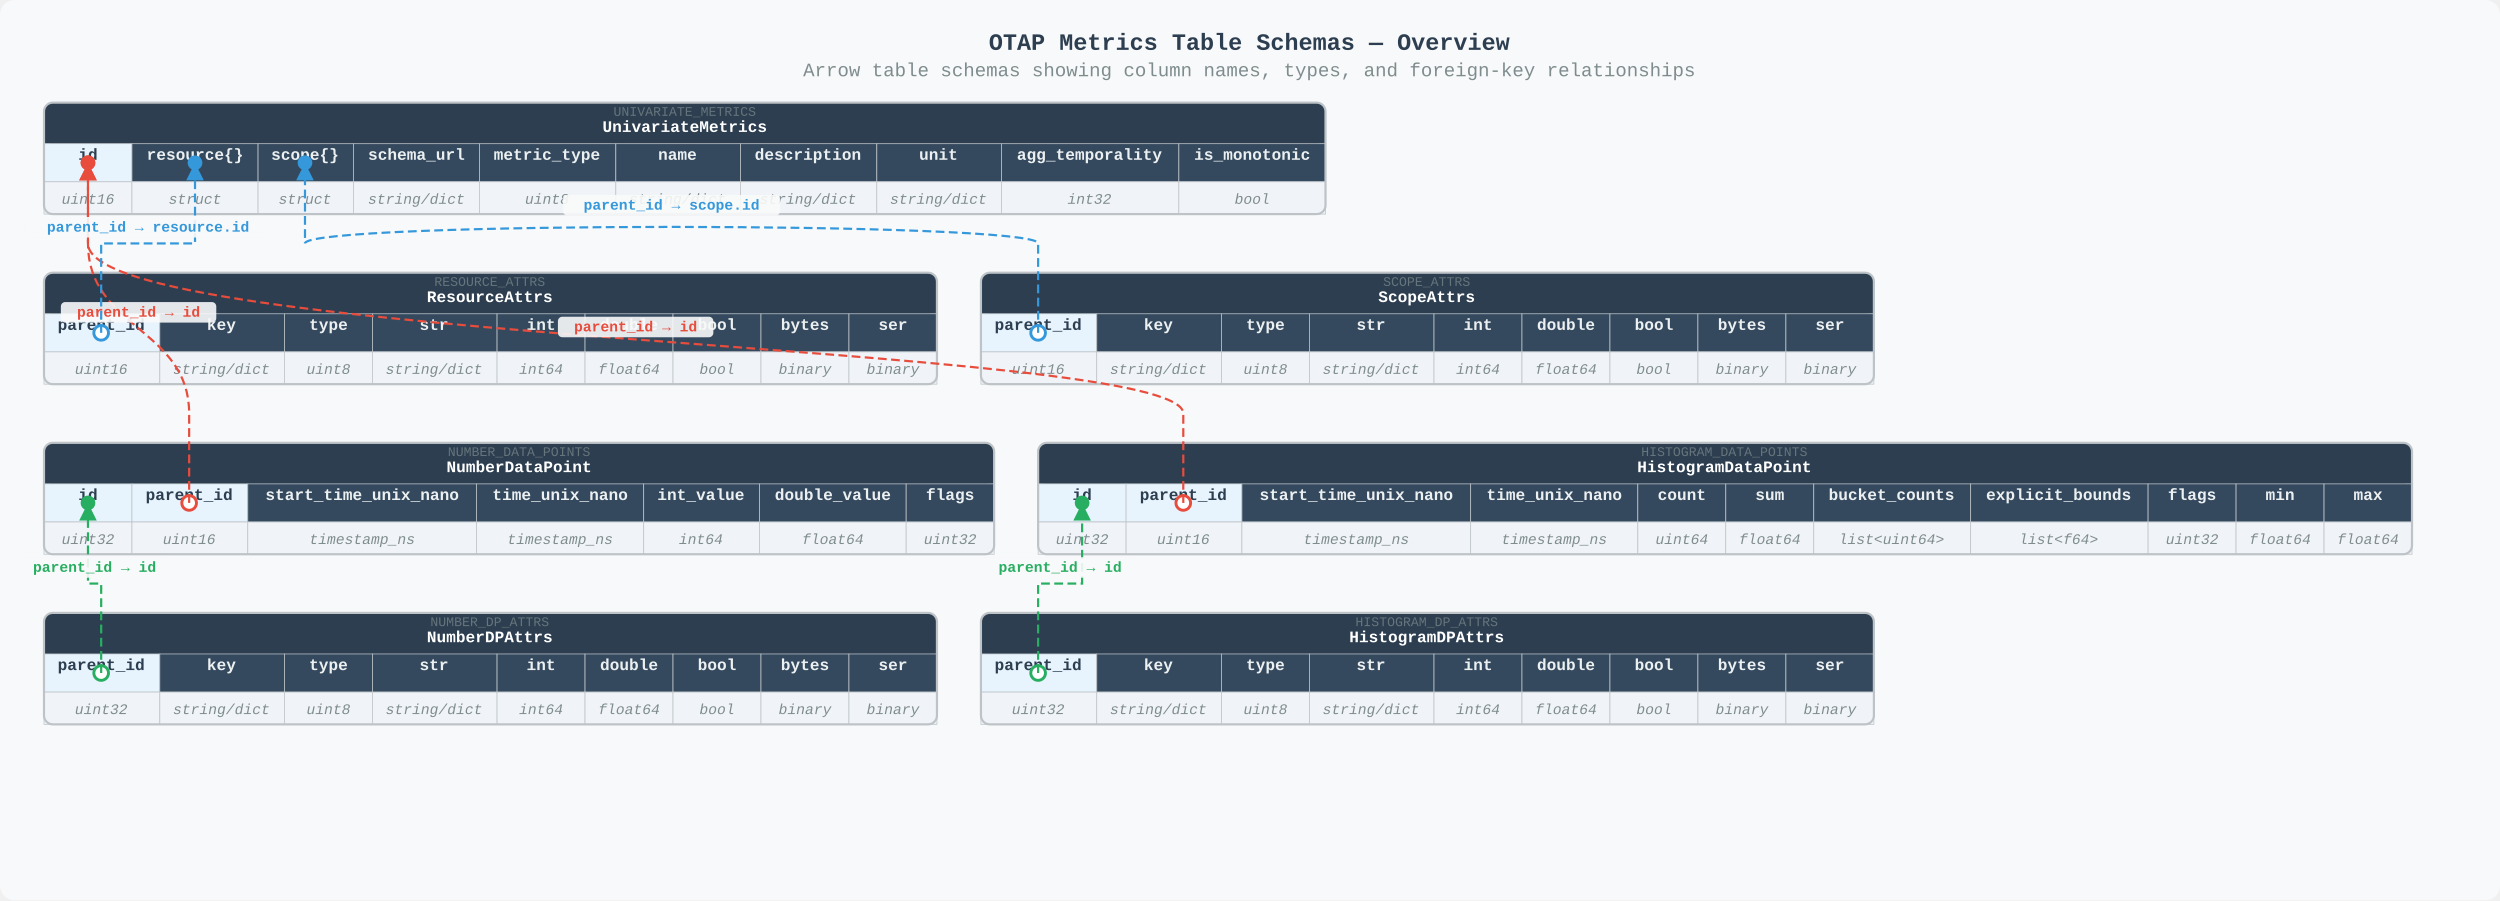
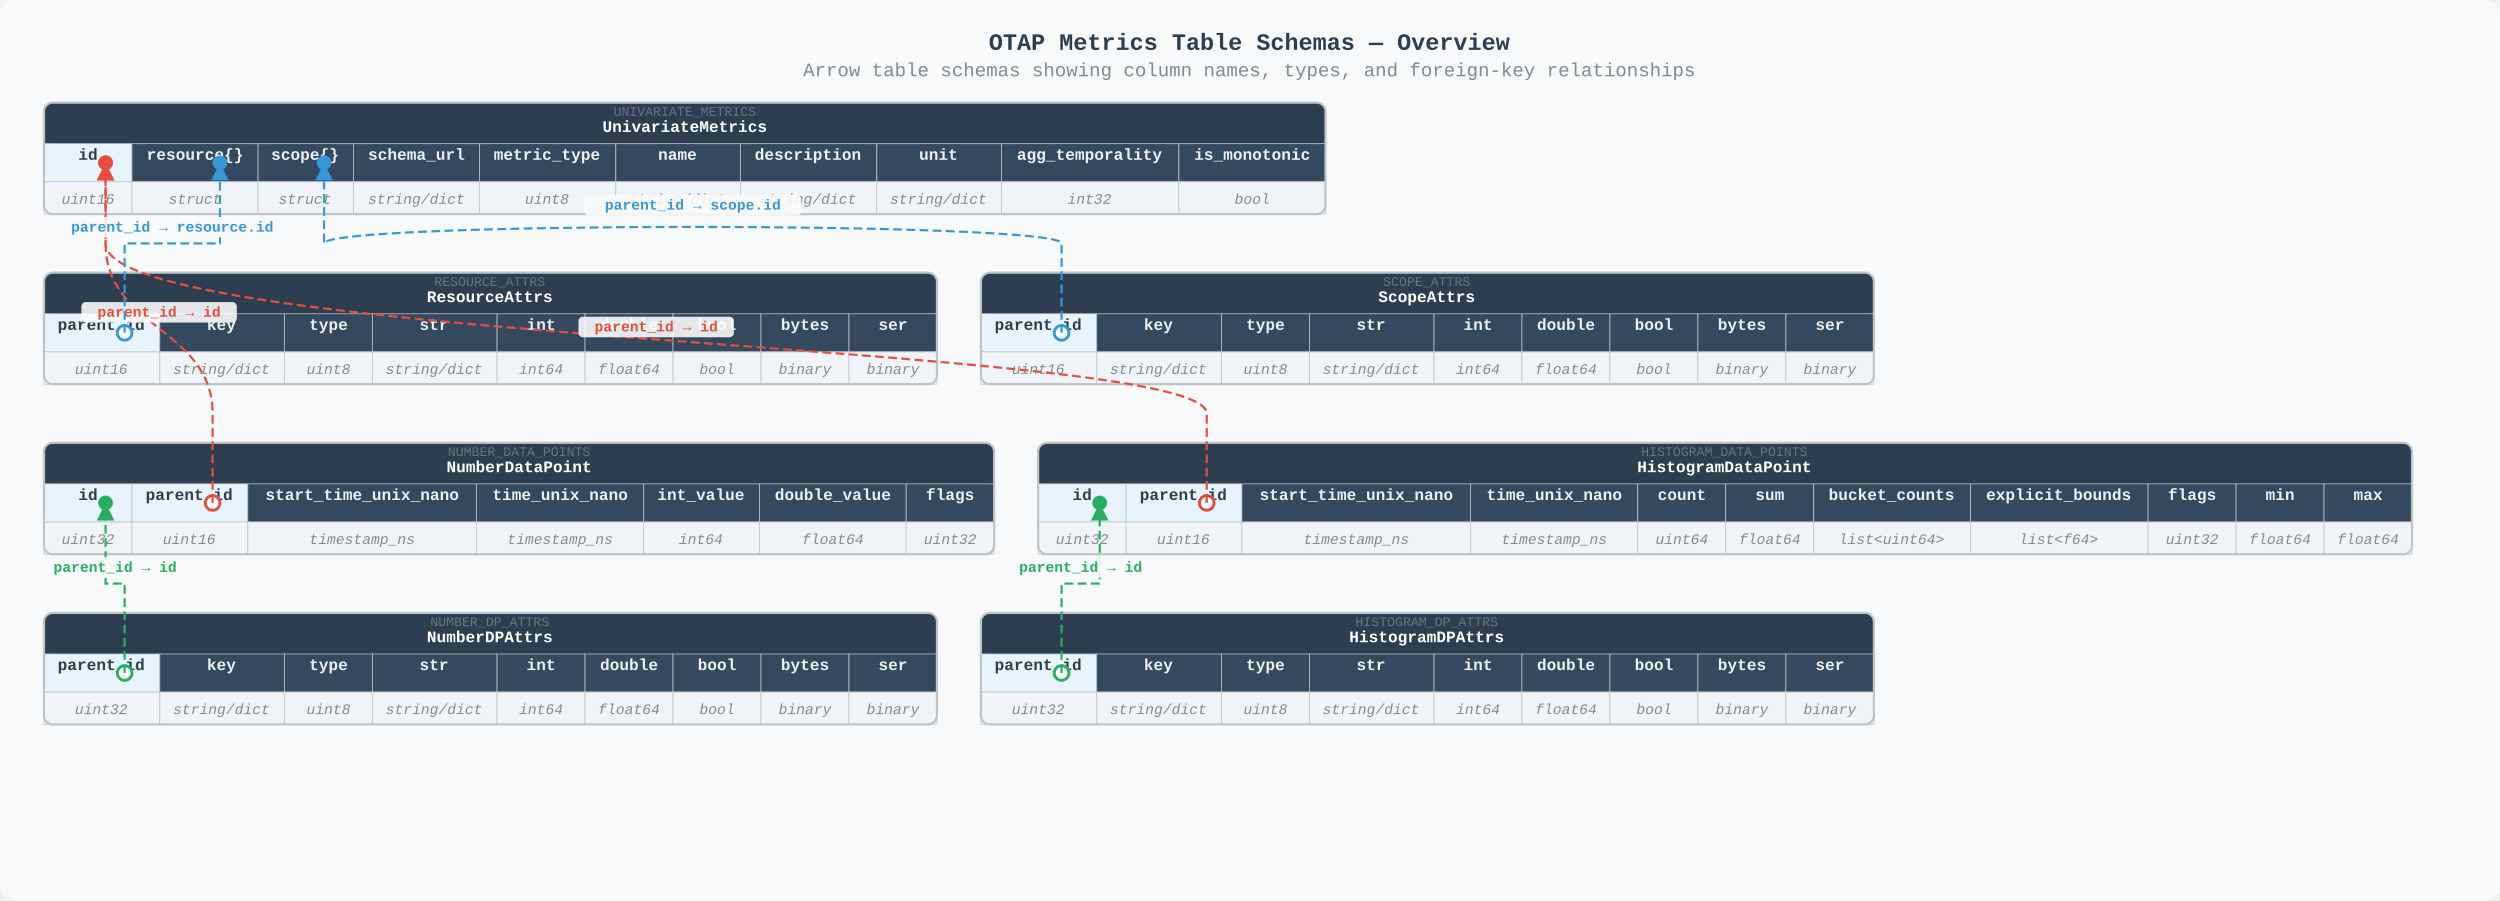
<svg xmlns="http://www.w3.org/2000/svg" viewBox="0 0 1705 614" width="1705" height="614">
  <defs>
+     <marker id="ah-27ae60" markerWidth="8" markerHeight="8" refX="8" refY="4" orient="auto">
+       <polygon points="0 0, 8 4, 0 8" fill="#27ae60" />
+     </marker>
    <marker id="ah-3498db" markerWidth="8" markerHeight="8" refX="8" refY="4" orient="auto">
      <polygon points="0 0, 8 4, 0 8" fill="#3498db" />
    </marker>
    <marker id="ah-e74c3c" markerWidth="8" markerHeight="8" refX="8" refY="4" orient="auto">
      <polygon points="0 0, 8 4, 0 8" fill="#e74c3c" />
-     </marker>
-     <marker id="ah-27ae60" markerWidth="8" markerHeight="8" refX="8" refY="4" orient="auto">
-       <polygon points="0 0, 8 4, 0 8" fill="#27ae60" />
    </marker>
  </defs>
  <rect width="1705" height="614" fill="#f8f9fa" rx="10" />
  <text x="852" y="34" text-anchor="middle" fill="#2c3e50" font-family="Consolas, 'Courier New', monospace" font-size="16" font-weight="bold">OTAP Metrics Table Schemas — Overview</text>
  <text x="852" y="52" text-anchor="middle" fill="#7f8c8d" font-family="Consolas, 'Courier New', monospace" font-size="13">Arrow table schemas showing column names, types, and foreign-key relationships</text>
  <rect x="30" y="70" width="874" height="28" rx="6" ry="6" fill="#2c3e50" />
  <rect x="30" y="92" width="874" height="6" fill="#2c3e50" />
  <text x="467" y="90" text-anchor="middle" fill="#ffffff" font-family="Consolas, 'Courier New', monospace" font-size="11" font-weight="bold">UnivariateMetrics</text>
  <text x="467" y="79" text-anchor="middle" fill="#7f8c8d" font-family="Consolas, 'Courier New', monospace" font-size="9" opacity="0.7">UNIVARIATE_METRICS</text>
  <rect x="30" y="98" width="60" height="26" fill="#e8f4fd" stroke="#bdc3c7" stroke-width="0.5" />
  <text x="60" y="109" text-anchor="middle" fill="#2c3e50" font-family="Consolas, 'Courier New', monospace" font-size="11" font-weight="bold">id</text>
  <rect x="90" y="98" width="86" height="26" fill="#34495e" stroke="#bdc3c7" stroke-width="0.5" />
  <text x="133" y="109" text-anchor="middle" fill="#ecf0f1" font-family="Consolas, 'Courier New', monospace" font-size="11" font-weight="bold">resource{}</text>
  <rect x="176" y="98" width="65" height="26" fill="#34495e" stroke="#bdc3c7" stroke-width="0.5" />
  <text x="208" y="109" text-anchor="middle" fill="#ecf0f1" font-family="Consolas, 'Courier New', monospace" font-size="11" font-weight="bold">scope{}</text>
  <rect x="241" y="98" width="86" height="26" fill="#34495e" stroke="#bdc3c7" stroke-width="0.5" />
  <text x="284" y="109" text-anchor="middle" fill="#ecf0f1" font-family="Consolas, 'Courier New', monospace" font-size="11" font-weight="bold">schema_url</text>
  <rect x="327" y="98" width="93" height="26" fill="#34495e" stroke="#bdc3c7" stroke-width="0.5" />
  <text x="373" y="109" text-anchor="middle" fill="#ecf0f1" font-family="Consolas, 'Courier New', monospace" font-size="11" font-weight="bold">metric_type</text>
  <rect x="420" y="98" width="85" height="26" fill="#34495e" stroke="#bdc3c7" stroke-width="0.5" />
  <text x="462" y="109" text-anchor="middle" fill="#ecf0f1" font-family="Consolas, 'Courier New', monospace" font-size="11" font-weight="bold">name</text>
  <rect x="505" y="98" width="93" height="26" fill="#34495e" stroke="#bdc3c7" stroke-width="0.5" />
  <text x="551" y="109" text-anchor="middle" fill="#ecf0f1" font-family="Consolas, 'Courier New', monospace" font-size="11" font-weight="bold">description</text>
  <rect x="598" y="98" width="85" height="26" fill="#34495e" stroke="#bdc3c7" stroke-width="0.5" />
  <text x="640" y="109" text-anchor="middle" fill="#ecf0f1" font-family="Consolas, 'Courier New', monospace" font-size="11" font-weight="bold">unit</text>
  <rect x="683" y="98" width="121" height="26" fill="#34495e" stroke="#bdc3c7" stroke-width="0.5" />
  <text x="743" y="109" text-anchor="middle" fill="#ecf0f1" font-family="Consolas, 'Courier New', monospace" font-size="11" font-weight="bold">agg_temporality</text>
  <rect x="804" y="98" width="100" height="26" fill="#34495e" stroke="#bdc3c7" stroke-width="0.5" />
  <text x="854" y="109" text-anchor="middle" fill="#ecf0f1" font-family="Consolas, 'Courier New', monospace" font-size="11" font-weight="bold">is_monotonic</text>
  <rect x="30" y="124" width="60" height="22" fill="#f0f4f8" stroke="#bdc3c7" stroke-width="0.5" />
  <text x="60" y="139" text-anchor="middle" fill="#7f8c8d" font-family="Consolas, 'Courier New', monospace" font-size="10" font-style="italic">uint16</text>
  <rect x="90" y="124" width="86" height="22" fill="#f0f4f8" stroke="#bdc3c7" stroke-width="0.5" />
  <text x="133" y="139" text-anchor="middle" fill="#7f8c8d" font-family="Consolas, 'Courier New', monospace" font-size="10" font-style="italic">struct</text>
  <rect x="176" y="124" width="65" height="22" fill="#f0f4f8" stroke="#bdc3c7" stroke-width="0.5" />
  <text x="208" y="139" text-anchor="middle" fill="#7f8c8d" font-family="Consolas, 'Courier New', monospace" font-size="10" font-style="italic">struct</text>
  <rect x="241" y="124" width="86" height="22" fill="#f0f4f8" stroke="#bdc3c7" stroke-width="0.5" />
  <text x="284" y="139" text-anchor="middle" fill="#7f8c8d" font-family="Consolas, 'Courier New', monospace" font-size="10" font-style="italic">string/dict</text>
  <rect x="327" y="124" width="93" height="22" fill="#f0f4f8" stroke="#bdc3c7" stroke-width="0.5" />
  <text x="373" y="139" text-anchor="middle" fill="#7f8c8d" font-family="Consolas, 'Courier New', monospace" font-size="10" font-style="italic">uint8</text>
  <rect x="420" y="124" width="85" height="22" fill="#f0f4f8" stroke="#bdc3c7" stroke-width="0.5" />
  <text x="462" y="139" text-anchor="middle" fill="#7f8c8d" font-family="Consolas, 'Courier New', monospace" font-size="10" font-style="italic">string/dict</text>
  <rect x="505" y="124" width="93" height="22" fill="#f0f4f8" stroke="#bdc3c7" stroke-width="0.5" />
  <text x="551" y="139" text-anchor="middle" fill="#7f8c8d" font-family="Consolas, 'Courier New', monospace" font-size="10" font-style="italic">string/dict</text>
  <rect x="598" y="124" width="85" height="22" fill="#f0f4f8" stroke="#bdc3c7" stroke-width="0.5" />
  <text x="640" y="139" text-anchor="middle" fill="#7f8c8d" font-family="Consolas, 'Courier New', monospace" font-size="10" font-style="italic">string/dict</text>
  <rect x="683" y="124" width="121" height="22" fill="#f0f4f8" stroke="#bdc3c7" stroke-width="0.5" />
  <text x="743" y="139" text-anchor="middle" fill="#7f8c8d" font-family="Consolas, 'Courier New', monospace" font-size="10" font-style="italic">int32</text>
  <rect x="804" y="124" width="100" height="22" fill="#f0f4f8" stroke="#bdc3c7" stroke-width="0.5" />
  <text x="854" y="139" text-anchor="middle" fill="#7f8c8d" font-family="Consolas, 'Courier New', monospace" font-size="10" font-style="italic">bool</text>
  <rect x="30" y="70" width="874" height="76" rx="6" ry="6" fill="none" stroke="#bdc3c7" stroke-width="1.5" />
  <rect x="30" y="186" width="609" height="28" rx="6" ry="6" fill="#2c3e50" />
  <rect x="30" y="208" width="609" height="6" fill="#2c3e50" />
  <text x="334" y="206" text-anchor="middle" fill="#ffffff" font-family="Consolas, 'Courier New', monospace" font-size="11" font-weight="bold">ResourceAttrs</text>
  <text x="334" y="195" text-anchor="middle" fill="#7f8c8d" font-family="Consolas, 'Courier New', monospace" font-size="9" opacity="0.7">RESOURCE_ATTRS</text>
  <rect x="30" y="214" width="79" height="26" fill="#e8f4fd" stroke="#bdc3c7" stroke-width="0.5" />
  <text x="69" y="225" text-anchor="middle" fill="#2c3e50" font-family="Consolas, 'Courier New', monospace" font-size="11" font-weight="bold">parent_id</text>
  <rect x="109" y="214" width="85" height="26" fill="#34495e" stroke="#bdc3c7" stroke-width="0.5" />
  <text x="151" y="225" text-anchor="middle" fill="#ecf0f1" font-family="Consolas, 'Courier New', monospace" font-size="11" font-weight="bold">key</text>
  <rect x="194" y="214" width="60" height="26" fill="#34495e" stroke="#bdc3c7" stroke-width="0.5" />
  <text x="224" y="225" text-anchor="middle" fill="#ecf0f1" font-family="Consolas, 'Courier New', monospace" font-size="11" font-weight="bold">type</text>
  <rect x="254" y="214" width="85" height="26" fill="#34495e" stroke="#bdc3c7" stroke-width="0.5" />
  <text x="296" y="225" text-anchor="middle" fill="#ecf0f1" font-family="Consolas, 'Courier New', monospace" font-size="11" font-weight="bold">str</text>
  <rect x="339" y="214" width="60" height="26" fill="#34495e" stroke="#bdc3c7" stroke-width="0.5" />
  <text x="369" y="225" text-anchor="middle" fill="#ecf0f1" font-family="Consolas, 'Courier New', monospace" font-size="11" font-weight="bold">int</text>
  <rect x="399" y="214" width="60" height="26" fill="#34495e" stroke="#bdc3c7" stroke-width="0.5" />
  <text x="429" y="225" text-anchor="middle" fill="#ecf0f1" font-family="Consolas, 'Courier New', monospace" font-size="11" font-weight="bold">double</text>
  <rect x="459" y="214" width="60" height="26" fill="#34495e" stroke="#bdc3c7" stroke-width="0.5" />
  <text x="489" y="225" text-anchor="middle" fill="#ecf0f1" font-family="Consolas, 'Courier New', monospace" font-size="11" font-weight="bold">bool</text>
  <rect x="519" y="214" width="60" height="26" fill="#34495e" stroke="#bdc3c7" stroke-width="0.5" />
  <text x="549" y="225" text-anchor="middle" fill="#ecf0f1" font-family="Consolas, 'Courier New', monospace" font-size="11" font-weight="bold">bytes</text>
  <rect x="579" y="214" width="60" height="26" fill="#34495e" stroke="#bdc3c7" stroke-width="0.5" />
  <text x="609" y="225" text-anchor="middle" fill="#ecf0f1" font-family="Consolas, 'Courier New', monospace" font-size="11" font-weight="bold">ser</text>
  <rect x="30" y="240" width="79" height="22" fill="#f0f4f8" stroke="#bdc3c7" stroke-width="0.5" />
  <text x="69" y="255" text-anchor="middle" fill="#7f8c8d" font-family="Consolas, 'Courier New', monospace" font-size="10" font-style="italic">uint16</text>
  <rect x="109" y="240" width="85" height="22" fill="#f0f4f8" stroke="#bdc3c7" stroke-width="0.5" />
  <text x="151" y="255" text-anchor="middle" fill="#7f8c8d" font-family="Consolas, 'Courier New', monospace" font-size="10" font-style="italic">string/dict</text>
  <rect x="194" y="240" width="60" height="22" fill="#f0f4f8" stroke="#bdc3c7" stroke-width="0.5" />
  <text x="224" y="255" text-anchor="middle" fill="#7f8c8d" font-family="Consolas, 'Courier New', monospace" font-size="10" font-style="italic">uint8</text>
  <rect x="254" y="240" width="85" height="22" fill="#f0f4f8" stroke="#bdc3c7" stroke-width="0.5" />
  <text x="296" y="255" text-anchor="middle" fill="#7f8c8d" font-family="Consolas, 'Courier New', monospace" font-size="10" font-style="italic">string/dict</text>
  <rect x="339" y="240" width="60" height="22" fill="#f0f4f8" stroke="#bdc3c7" stroke-width="0.5" />
  <text x="369" y="255" text-anchor="middle" fill="#7f8c8d" font-family="Consolas, 'Courier New', monospace" font-size="10" font-style="italic">int64</text>
  <rect x="399" y="240" width="60" height="22" fill="#f0f4f8" stroke="#bdc3c7" stroke-width="0.5" />
  <text x="429" y="255" text-anchor="middle" fill="#7f8c8d" font-family="Consolas, 'Courier New', monospace" font-size="10" font-style="italic">float64</text>
  <rect x="459" y="240" width="60" height="22" fill="#f0f4f8" stroke="#bdc3c7" stroke-width="0.5" />
  <text x="489" y="255" text-anchor="middle" fill="#7f8c8d" font-family="Consolas, 'Courier New', monospace" font-size="10" font-style="italic">bool</text>
  <rect x="519" y="240" width="60" height="22" fill="#f0f4f8" stroke="#bdc3c7" stroke-width="0.5" />
  <text x="549" y="255" text-anchor="middle" fill="#7f8c8d" font-family="Consolas, 'Courier New', monospace" font-size="10" font-style="italic">binary</text>
  <rect x="579" y="240" width="60" height="22" fill="#f0f4f8" stroke="#bdc3c7" stroke-width="0.5" />
  <text x="609" y="255" text-anchor="middle" fill="#7f8c8d" font-family="Consolas, 'Courier New', monospace" font-size="10" font-style="italic">binary</text>
  <rect x="30" y="186" width="609" height="76" rx="6" ry="6" fill="none" stroke="#bdc3c7" stroke-width="1.5" />
  <rect x="669" y="186" width="609" height="28" rx="6" ry="6" fill="#2c3e50" />
  <rect x="669" y="208" width="609" height="6" fill="#2c3e50" />
  <text x="973" y="206" text-anchor="middle" fill="#ffffff" font-family="Consolas, 'Courier New', monospace" font-size="11" font-weight="bold">ScopeAttrs</text>
  <text x="973" y="195" text-anchor="middle" fill="#7f8c8d" font-family="Consolas, 'Courier New', monospace" font-size="9" opacity="0.7">SCOPE_ATTRS</text>
  <rect x="669" y="214" width="79" height="26" fill="#e8f4fd" stroke="#bdc3c7" stroke-width="0.5" />
  <text x="708" y="225" text-anchor="middle" fill="#2c3e50" font-family="Consolas, 'Courier New', monospace" font-size="11" font-weight="bold">parent_id</text>
  <rect x="748" y="214" width="85" height="26" fill="#34495e" stroke="#bdc3c7" stroke-width="0.5" />
  <text x="790" y="225" text-anchor="middle" fill="#ecf0f1" font-family="Consolas, 'Courier New', monospace" font-size="11" font-weight="bold">key</text>
  <rect x="833" y="214" width="60" height="26" fill="#34495e" stroke="#bdc3c7" stroke-width="0.5" />
  <text x="863" y="225" text-anchor="middle" fill="#ecf0f1" font-family="Consolas, 'Courier New', monospace" font-size="11" font-weight="bold">type</text>
  <rect x="893" y="214" width="85" height="26" fill="#34495e" stroke="#bdc3c7" stroke-width="0.5" />
  <text x="935" y="225" text-anchor="middle" fill="#ecf0f1" font-family="Consolas, 'Courier New', monospace" font-size="11" font-weight="bold">str</text>
  <rect x="978" y="214" width="60" height="26" fill="#34495e" stroke="#bdc3c7" stroke-width="0.5" />
  <text x="1008" y="225" text-anchor="middle" fill="#ecf0f1" font-family="Consolas, 'Courier New', monospace" font-size="11" font-weight="bold">int</text>
  <rect x="1038" y="214" width="60" height="26" fill="#34495e" stroke="#bdc3c7" stroke-width="0.5" />
  <text x="1068" y="225" text-anchor="middle" fill="#ecf0f1" font-family="Consolas, 'Courier New', monospace" font-size="11" font-weight="bold">double</text>
  <rect x="1098" y="214" width="60" height="26" fill="#34495e" stroke="#bdc3c7" stroke-width="0.5" />
  <text x="1128" y="225" text-anchor="middle" fill="#ecf0f1" font-family="Consolas, 'Courier New', monospace" font-size="11" font-weight="bold">bool</text>
  <rect x="1158" y="214" width="60" height="26" fill="#34495e" stroke="#bdc3c7" stroke-width="0.5" />
  <text x="1188" y="225" text-anchor="middle" fill="#ecf0f1" font-family="Consolas, 'Courier New', monospace" font-size="11" font-weight="bold">bytes</text>
  <rect x="1218" y="214" width="60" height="26" fill="#34495e" stroke="#bdc3c7" stroke-width="0.5" />
  <text x="1248" y="225" text-anchor="middle" fill="#ecf0f1" font-family="Consolas, 'Courier New', monospace" font-size="11" font-weight="bold">ser</text>
  <rect x="669" y="240" width="79" height="22" fill="#f0f4f8" stroke="#bdc3c7" stroke-width="0.5" />
  <text x="708" y="255" text-anchor="middle" fill="#7f8c8d" font-family="Consolas, 'Courier New', monospace" font-size="10" font-style="italic">uint16</text>
  <rect x="748" y="240" width="85" height="22" fill="#f0f4f8" stroke="#bdc3c7" stroke-width="0.5" />
  <text x="790" y="255" text-anchor="middle" fill="#7f8c8d" font-family="Consolas, 'Courier New', monospace" font-size="10" font-style="italic">string/dict</text>
  <rect x="833" y="240" width="60" height="22" fill="#f0f4f8" stroke="#bdc3c7" stroke-width="0.5" />
  <text x="863" y="255" text-anchor="middle" fill="#7f8c8d" font-family="Consolas, 'Courier New', monospace" font-size="10" font-style="italic">uint8</text>
  <rect x="893" y="240" width="85" height="22" fill="#f0f4f8" stroke="#bdc3c7" stroke-width="0.5" />
  <text x="935" y="255" text-anchor="middle" fill="#7f8c8d" font-family="Consolas, 'Courier New', monospace" font-size="10" font-style="italic">string/dict</text>
  <rect x="978" y="240" width="60" height="22" fill="#f0f4f8" stroke="#bdc3c7" stroke-width="0.5" />
  <text x="1008" y="255" text-anchor="middle" fill="#7f8c8d" font-family="Consolas, 'Courier New', monospace" font-size="10" font-style="italic">int64</text>
  <rect x="1038" y="240" width="60" height="22" fill="#f0f4f8" stroke="#bdc3c7" stroke-width="0.5" />
  <text x="1068" y="255" text-anchor="middle" fill="#7f8c8d" font-family="Consolas, 'Courier New', monospace" font-size="10" font-style="italic">float64</text>
  <rect x="1098" y="240" width="60" height="22" fill="#f0f4f8" stroke="#bdc3c7" stroke-width="0.5" />
  <text x="1128" y="255" text-anchor="middle" fill="#7f8c8d" font-family="Consolas, 'Courier New', monospace" font-size="10" font-style="italic">bool</text>
  <rect x="1158" y="240" width="60" height="22" fill="#f0f4f8" stroke="#bdc3c7" stroke-width="0.5" />
  <text x="1188" y="255" text-anchor="middle" fill="#7f8c8d" font-family="Consolas, 'Courier New', monospace" font-size="10" font-style="italic">binary</text>
  <rect x="1218" y="240" width="60" height="22" fill="#f0f4f8" stroke="#bdc3c7" stroke-width="0.5" />
  <text x="1248" y="255" text-anchor="middle" fill="#7f8c8d" font-family="Consolas, 'Courier New', monospace" font-size="10" font-style="italic">binary</text>
  <rect x="669" y="186" width="609" height="76" rx="6" ry="6" fill="none" stroke="#bdc3c7" stroke-width="1.5" />
  <rect x="30" y="302" width="648" height="28" rx="6" ry="6" fill="#2c3e50" />
  <rect x="30" y="324" width="648" height="6" fill="#2c3e50" />
  <text x="354" y="322" text-anchor="middle" fill="#ffffff" font-family="Consolas, 'Courier New', monospace" font-size="11" font-weight="bold">NumberDataPoint</text>
  <text x="354" y="311" text-anchor="middle" fill="#7f8c8d" font-family="Consolas, 'Courier New', monospace" font-size="9" opacity="0.7">NUMBER_DATA_POINTS</text>
  <rect x="30" y="330" width="60" height="26" fill="#e8f4fd" stroke="#bdc3c7" stroke-width="0.5" />
  <text x="60" y="341" text-anchor="middle" fill="#2c3e50" font-family="Consolas, 'Courier New', monospace" font-size="11" font-weight="bold">id</text>
  <rect x="90" y="330" width="79" height="26" fill="#e8f4fd" stroke="#bdc3c7" stroke-width="0.5" />
  <text x="129" y="341" text-anchor="middle" fill="#2c3e50" font-family="Consolas, 'Courier New', monospace" font-size="11" font-weight="bold">parent_id</text>
  <rect x="169" y="330" width="156" height="26" fill="#34495e" stroke="#bdc3c7" stroke-width="0.5" />
  <text x="247" y="341" text-anchor="middle" fill="#ecf0f1" font-family="Consolas, 'Courier New', monospace" font-size="11" font-weight="bold">start_time_unix_nano</text>
  <rect x="325" y="330" width="114" height="26" fill="#34495e" stroke="#bdc3c7" stroke-width="0.5" />
  <text x="382" y="341" text-anchor="middle" fill="#ecf0f1" font-family="Consolas, 'Courier New', monospace" font-size="11" font-weight="bold">time_unix_nano</text>
  <rect x="439" y="330" width="79" height="26" fill="#34495e" stroke="#bdc3c7" stroke-width="0.5" />
  <text x="478" y="341" text-anchor="middle" fill="#ecf0f1" font-family="Consolas, 'Courier New', monospace" font-size="11" font-weight="bold">int_value</text>
  <rect x="518" y="330" width="100" height="26" fill="#34495e" stroke="#bdc3c7" stroke-width="0.5" />
  <text x="568" y="341" text-anchor="middle" fill="#ecf0f1" font-family="Consolas, 'Courier New', monospace" font-size="11" font-weight="bold">double_value</text>
  <rect x="618" y="330" width="60" height="26" fill="#34495e" stroke="#bdc3c7" stroke-width="0.5" />
  <text x="648" y="341" text-anchor="middle" fill="#ecf0f1" font-family="Consolas, 'Courier New', monospace" font-size="11" font-weight="bold">flags</text>
  <rect x="30" y="356" width="60" height="22" fill="#f0f4f8" stroke="#bdc3c7" stroke-width="0.5" />
  <text x="60" y="371" text-anchor="middle" fill="#7f8c8d" font-family="Consolas, 'Courier New', monospace" font-size="10" font-style="italic">uint32</text>
  <rect x="90" y="356" width="79" height="22" fill="#f0f4f8" stroke="#bdc3c7" stroke-width="0.5" />
  <text x="129" y="371" text-anchor="middle" fill="#7f8c8d" font-family="Consolas, 'Courier New', monospace" font-size="10" font-style="italic">uint16</text>
  <rect x="169" y="356" width="156" height="22" fill="#f0f4f8" stroke="#bdc3c7" stroke-width="0.5" />
  <text x="247" y="371" text-anchor="middle" fill="#7f8c8d" font-family="Consolas, 'Courier New', monospace" font-size="10" font-style="italic">timestamp_ns</text>
  <rect x="325" y="356" width="114" height="22" fill="#f0f4f8" stroke="#bdc3c7" stroke-width="0.5" />
  <text x="382" y="371" text-anchor="middle" fill="#7f8c8d" font-family="Consolas, 'Courier New', monospace" font-size="10" font-style="italic">timestamp_ns</text>
  <rect x="439" y="356" width="79" height="22" fill="#f0f4f8" stroke="#bdc3c7" stroke-width="0.5" />
  <text x="478" y="371" text-anchor="middle" fill="#7f8c8d" font-family="Consolas, 'Courier New', monospace" font-size="10" font-style="italic">int64</text>
  <rect x="518" y="356" width="100" height="22" fill="#f0f4f8" stroke="#bdc3c7" stroke-width="0.5" />
  <text x="568" y="371" text-anchor="middle" fill="#7f8c8d" font-family="Consolas, 'Courier New', monospace" font-size="10" font-style="italic">float64</text>
  <rect x="618" y="356" width="60" height="22" fill="#f0f4f8" stroke="#bdc3c7" stroke-width="0.5" />
  <text x="648" y="371" text-anchor="middle" fill="#7f8c8d" font-family="Consolas, 'Courier New', monospace" font-size="10" font-style="italic">uint32</text>
  <rect x="30" y="302" width="648" height="76" rx="6" ry="6" fill="none" stroke="#bdc3c7" stroke-width="1.5" />
  <rect x="708" y="302" width="937" height="28" rx="6" ry="6" fill="#2c3e50" />
  <rect x="708" y="324" width="937" height="6" fill="#2c3e50" />
  <text x="1176" y="322" text-anchor="middle" fill="#ffffff" font-family="Consolas, 'Courier New', monospace" font-size="11" font-weight="bold">HistogramDataPoint</text>
  <text x="1176" y="311" text-anchor="middle" fill="#7f8c8d" font-family="Consolas, 'Courier New', monospace" font-size="9" opacity="0.7">HISTOGRAM_DATA_POINTS</text>
  <rect x="708" y="330" width="60" height="26" fill="#e8f4fd" stroke="#bdc3c7" stroke-width="0.5" />
  <text x="738" y="341" text-anchor="middle" fill="#2c3e50" font-family="Consolas, 'Courier New', monospace" font-size="11" font-weight="bold">id</text>
  <rect x="768" y="330" width="79" height="26" fill="#e8f4fd" stroke="#bdc3c7" stroke-width="0.5" />
  <text x="807" y="341" text-anchor="middle" fill="#2c3e50" font-family="Consolas, 'Courier New', monospace" font-size="11" font-weight="bold">parent_id</text>
  <rect x="847" y="330" width="156" height="26" fill="#34495e" stroke="#bdc3c7" stroke-width="0.5" />
  <text x="925" y="341" text-anchor="middle" fill="#ecf0f1" font-family="Consolas, 'Courier New', monospace" font-size="11" font-weight="bold">start_time_unix_nano</text>
  <rect x="1003" y="330" width="114" height="26" fill="#34495e" stroke="#bdc3c7" stroke-width="0.5" />
  <text x="1060" y="341" text-anchor="middle" fill="#ecf0f1" font-family="Consolas, 'Courier New', monospace" font-size="11" font-weight="bold">time_unix_nano</text>
  <rect x="1117" y="330" width="60" height="26" fill="#34495e" stroke="#bdc3c7" stroke-width="0.5" />
  <text x="1147" y="341" text-anchor="middle" fill="#ecf0f1" font-family="Consolas, 'Courier New', monospace" font-size="11" font-weight="bold">count</text>
  <rect x="1177" y="330" width="60" height="26" fill="#34495e" stroke="#bdc3c7" stroke-width="0.5" />
  <text x="1207" y="341" text-anchor="middle" fill="#ecf0f1" font-family="Consolas, 'Courier New', monospace" font-size="11" font-weight="bold">sum</text>
  <rect x="1237" y="330" width="107" height="26" fill="#34495e" stroke="#bdc3c7" stroke-width="0.5" />
  <text x="1290" y="341" text-anchor="middle" fill="#ecf0f1" font-family="Consolas, 'Courier New', monospace" font-size="11" font-weight="bold">bucket_counts</text>
  <rect x="1344" y="330" width="121" height="26" fill="#34495e" stroke="#bdc3c7" stroke-width="0.5" />
  <text x="1404" y="341" text-anchor="middle" fill="#ecf0f1" font-family="Consolas, 'Courier New', monospace" font-size="11" font-weight="bold">explicit_bounds</text>
  <rect x="1465" y="330" width="60" height="26" fill="#34495e" stroke="#bdc3c7" stroke-width="0.5" />
  <text x="1495" y="341" text-anchor="middle" fill="#ecf0f1" font-family="Consolas, 'Courier New', monospace" font-size="11" font-weight="bold">flags</text>
  <rect x="1525" y="330" width="60" height="26" fill="#34495e" stroke="#bdc3c7" stroke-width="0.5" />
  <text x="1555" y="341" text-anchor="middle" fill="#ecf0f1" font-family="Consolas, 'Courier New', monospace" font-size="11" font-weight="bold">min</text>
  <rect x="1585" y="330" width="60" height="26" fill="#34495e" stroke="#bdc3c7" stroke-width="0.5" />
  <text x="1615" y="341" text-anchor="middle" fill="#ecf0f1" font-family="Consolas, 'Courier New', monospace" font-size="11" font-weight="bold">max</text>
  <rect x="708" y="356" width="60" height="22" fill="#f0f4f8" stroke="#bdc3c7" stroke-width="0.5" />
  <text x="738" y="371" text-anchor="middle" fill="#7f8c8d" font-family="Consolas, 'Courier New', monospace" font-size="10" font-style="italic">uint32</text>
  <rect x="768" y="356" width="79" height="22" fill="#f0f4f8" stroke="#bdc3c7" stroke-width="0.5" />
  <text x="807" y="371" text-anchor="middle" fill="#7f8c8d" font-family="Consolas, 'Courier New', monospace" font-size="10" font-style="italic">uint16</text>
  <rect x="847" y="356" width="156" height="22" fill="#f0f4f8" stroke="#bdc3c7" stroke-width="0.5" />
  <text x="925" y="371" text-anchor="middle" fill="#7f8c8d" font-family="Consolas, 'Courier New', monospace" font-size="10" font-style="italic">timestamp_ns</text>
  <rect x="1003" y="356" width="114" height="22" fill="#f0f4f8" stroke="#bdc3c7" stroke-width="0.5" />
  <text x="1060" y="371" text-anchor="middle" fill="#7f8c8d" font-family="Consolas, 'Courier New', monospace" font-size="10" font-style="italic">timestamp_ns</text>
  <rect x="1117" y="356" width="60" height="22" fill="#f0f4f8" stroke="#bdc3c7" stroke-width="0.5" />
  <text x="1147" y="371" text-anchor="middle" fill="#7f8c8d" font-family="Consolas, 'Courier New', monospace" font-size="10" font-style="italic">uint64</text>
  <rect x="1177" y="356" width="60" height="22" fill="#f0f4f8" stroke="#bdc3c7" stroke-width="0.5" />
  <text x="1207" y="371" text-anchor="middle" fill="#7f8c8d" font-family="Consolas, 'Courier New', monospace" font-size="10" font-style="italic">float64</text>
  <rect x="1237" y="356" width="107" height="22" fill="#f0f4f8" stroke="#bdc3c7" stroke-width="0.5" />
  <text x="1290" y="371" text-anchor="middle" fill="#7f8c8d" font-family="Consolas, 'Courier New', monospace" font-size="10" font-style="italic">list&lt;uint64&gt;</text>
  <rect x="1344" y="356" width="121" height="22" fill="#f0f4f8" stroke="#bdc3c7" stroke-width="0.5" />
  <text x="1404" y="371" text-anchor="middle" fill="#7f8c8d" font-family="Consolas, 'Courier New', monospace" font-size="10" font-style="italic">list&lt;f64&gt;</text>
  <rect x="1465" y="356" width="60" height="22" fill="#f0f4f8" stroke="#bdc3c7" stroke-width="0.5" />
  <text x="1495" y="371" text-anchor="middle" fill="#7f8c8d" font-family="Consolas, 'Courier New', monospace" font-size="10" font-style="italic">uint32</text>
  <rect x="1525" y="356" width="60" height="22" fill="#f0f4f8" stroke="#bdc3c7" stroke-width="0.5" />
  <text x="1555" y="371" text-anchor="middle" fill="#7f8c8d" font-family="Consolas, 'Courier New', monospace" font-size="10" font-style="italic">float64</text>
  <rect x="1585" y="356" width="60" height="22" fill="#f0f4f8" stroke="#bdc3c7" stroke-width="0.5" />
  <text x="1615" y="371" text-anchor="middle" fill="#7f8c8d" font-family="Consolas, 'Courier New', monospace" font-size="10" font-style="italic">float64</text>
  <rect x="708" y="302" width="937" height="76" rx="6" ry="6" fill="none" stroke="#bdc3c7" stroke-width="1.5" />
  <rect x="30" y="418" width="609" height="28" rx="6" ry="6" fill="#2c3e50" />
  <rect x="30" y="440" width="609" height="6" fill="#2c3e50" />
  <text x="334" y="438" text-anchor="middle" fill="#ffffff" font-family="Consolas, 'Courier New', monospace" font-size="11" font-weight="bold">NumberDPAttrs</text>
  <text x="334" y="427" text-anchor="middle" fill="#7f8c8d" font-family="Consolas, 'Courier New', monospace" font-size="9" opacity="0.7">NUMBER_DP_ATTRS</text>
  <rect x="30" y="446" width="79" height="26" fill="#e8f4fd" stroke="#bdc3c7" stroke-width="0.5" />
  <text x="69" y="457" text-anchor="middle" fill="#2c3e50" font-family="Consolas, 'Courier New', monospace" font-size="11" font-weight="bold">parent_id</text>
  <rect x="109" y="446" width="85" height="26" fill="#34495e" stroke="#bdc3c7" stroke-width="0.5" />
  <text x="151" y="457" text-anchor="middle" fill="#ecf0f1" font-family="Consolas, 'Courier New', monospace" font-size="11" font-weight="bold">key</text>
  <rect x="194" y="446" width="60" height="26" fill="#34495e" stroke="#bdc3c7" stroke-width="0.5" />
  <text x="224" y="457" text-anchor="middle" fill="#ecf0f1" font-family="Consolas, 'Courier New', monospace" font-size="11" font-weight="bold">type</text>
  <rect x="254" y="446" width="85" height="26" fill="#34495e" stroke="#bdc3c7" stroke-width="0.5" />
  <text x="296" y="457" text-anchor="middle" fill="#ecf0f1" font-family="Consolas, 'Courier New', monospace" font-size="11" font-weight="bold">str</text>
  <rect x="339" y="446" width="60" height="26" fill="#34495e" stroke="#bdc3c7" stroke-width="0.5" />
  <text x="369" y="457" text-anchor="middle" fill="#ecf0f1" font-family="Consolas, 'Courier New', monospace" font-size="11" font-weight="bold">int</text>
  <rect x="399" y="446" width="60" height="26" fill="#34495e" stroke="#bdc3c7" stroke-width="0.5" />
  <text x="429" y="457" text-anchor="middle" fill="#ecf0f1" font-family="Consolas, 'Courier New', monospace" font-size="11" font-weight="bold">double</text>
  <rect x="459" y="446" width="60" height="26" fill="#34495e" stroke="#bdc3c7" stroke-width="0.5" />
  <text x="489" y="457" text-anchor="middle" fill="#ecf0f1" font-family="Consolas, 'Courier New', monospace" font-size="11" font-weight="bold">bool</text>
  <rect x="519" y="446" width="60" height="26" fill="#34495e" stroke="#bdc3c7" stroke-width="0.5" />
  <text x="549" y="457" text-anchor="middle" fill="#ecf0f1" font-family="Consolas, 'Courier New', monospace" font-size="11" font-weight="bold">bytes</text>
  <rect x="579" y="446" width="60" height="26" fill="#34495e" stroke="#bdc3c7" stroke-width="0.5" />
  <text x="609" y="457" text-anchor="middle" fill="#ecf0f1" font-family="Consolas, 'Courier New', monospace" font-size="11" font-weight="bold">ser</text>
  <rect x="30" y="472" width="79" height="22" fill="#f0f4f8" stroke="#bdc3c7" stroke-width="0.5" />
  <text x="69" y="487" text-anchor="middle" fill="#7f8c8d" font-family="Consolas, 'Courier New', monospace" font-size="10" font-style="italic">uint32</text>
  <rect x="109" y="472" width="85" height="22" fill="#f0f4f8" stroke="#bdc3c7" stroke-width="0.5" />
  <text x="151" y="487" text-anchor="middle" fill="#7f8c8d" font-family="Consolas, 'Courier New', monospace" font-size="10" font-style="italic">string/dict</text>
  <rect x="194" y="472" width="60" height="22" fill="#f0f4f8" stroke="#bdc3c7" stroke-width="0.5" />
  <text x="224" y="487" text-anchor="middle" fill="#7f8c8d" font-family="Consolas, 'Courier New', monospace" font-size="10" font-style="italic">uint8</text>
  <rect x="254" y="472" width="85" height="22" fill="#f0f4f8" stroke="#bdc3c7" stroke-width="0.5" />
  <text x="296" y="487" text-anchor="middle" fill="#7f8c8d" font-family="Consolas, 'Courier New', monospace" font-size="10" font-style="italic">string/dict</text>
  <rect x="339" y="472" width="60" height="22" fill="#f0f4f8" stroke="#bdc3c7" stroke-width="0.5" />
  <text x="369" y="487" text-anchor="middle" fill="#7f8c8d" font-family="Consolas, 'Courier New', monospace" font-size="10" font-style="italic">int64</text>
  <rect x="399" y="472" width="60" height="22" fill="#f0f4f8" stroke="#bdc3c7" stroke-width="0.5" />
  <text x="429" y="487" text-anchor="middle" fill="#7f8c8d" font-family="Consolas, 'Courier New', monospace" font-size="10" font-style="italic">float64</text>
  <rect x="459" y="472" width="60" height="22" fill="#f0f4f8" stroke="#bdc3c7" stroke-width="0.5" />
  <text x="489" y="487" text-anchor="middle" fill="#7f8c8d" font-family="Consolas, 'Courier New', monospace" font-size="10" font-style="italic">bool</text>
  <rect x="519" y="472" width="60" height="22" fill="#f0f4f8" stroke="#bdc3c7" stroke-width="0.5" />
  <text x="549" y="487" text-anchor="middle" fill="#7f8c8d" font-family="Consolas, 'Courier New', monospace" font-size="10" font-style="italic">binary</text>
  <rect x="579" y="472" width="60" height="22" fill="#f0f4f8" stroke="#bdc3c7" stroke-width="0.5" />
  <text x="609" y="487" text-anchor="middle" fill="#7f8c8d" font-family="Consolas, 'Courier New', monospace" font-size="10" font-style="italic">binary</text>
  <rect x="30" y="418" width="609" height="76" rx="6" ry="6" fill="none" stroke="#bdc3c7" stroke-width="1.5" />
  <rect x="669" y="418" width="609" height="28" rx="6" ry="6" fill="#2c3e50" />
  <rect x="669" y="440" width="609" height="6" fill="#2c3e50" />
  <text x="973" y="438" text-anchor="middle" fill="#ffffff" font-family="Consolas, 'Courier New', monospace" font-size="11" font-weight="bold">HistogramDPAttrs</text>
  <text x="973" y="427" text-anchor="middle" fill="#7f8c8d" font-family="Consolas, 'Courier New', monospace" font-size="9" opacity="0.7">HISTOGRAM_DP_ATTRS</text>
  <rect x="669" y="446" width="79" height="26" fill="#e8f4fd" stroke="#bdc3c7" stroke-width="0.5" />
  <text x="708" y="457" text-anchor="middle" fill="#2c3e50" font-family="Consolas, 'Courier New', monospace" font-size="11" font-weight="bold">parent_id</text>
  <rect x="748" y="446" width="85" height="26" fill="#34495e" stroke="#bdc3c7" stroke-width="0.5" />
  <text x="790" y="457" text-anchor="middle" fill="#ecf0f1" font-family="Consolas, 'Courier New', monospace" font-size="11" font-weight="bold">key</text>
  <rect x="833" y="446" width="60" height="26" fill="#34495e" stroke="#bdc3c7" stroke-width="0.5" />
  <text x="863" y="457" text-anchor="middle" fill="#ecf0f1" font-family="Consolas, 'Courier New', monospace" font-size="11" font-weight="bold">type</text>
  <rect x="893" y="446" width="85" height="26" fill="#34495e" stroke="#bdc3c7" stroke-width="0.5" />
  <text x="935" y="457" text-anchor="middle" fill="#ecf0f1" font-family="Consolas, 'Courier New', monospace" font-size="11" font-weight="bold">str</text>
  <rect x="978" y="446" width="60" height="26" fill="#34495e" stroke="#bdc3c7" stroke-width="0.5" />
  <text x="1008" y="457" text-anchor="middle" fill="#ecf0f1" font-family="Consolas, 'Courier New', monospace" font-size="11" font-weight="bold">int</text>
  <rect x="1038" y="446" width="60" height="26" fill="#34495e" stroke="#bdc3c7" stroke-width="0.5" />
  <text x="1068" y="457" text-anchor="middle" fill="#ecf0f1" font-family="Consolas, 'Courier New', monospace" font-size="11" font-weight="bold">double</text>
  <rect x="1098" y="446" width="60" height="26" fill="#34495e" stroke="#bdc3c7" stroke-width="0.5" />
  <text x="1128" y="457" text-anchor="middle" fill="#ecf0f1" font-family="Consolas, 'Courier New', monospace" font-size="11" font-weight="bold">bool</text>
  <rect x="1158" y="446" width="60" height="26" fill="#34495e" stroke="#bdc3c7" stroke-width="0.5" />
  <text x="1188" y="457" text-anchor="middle" fill="#ecf0f1" font-family="Consolas, 'Courier New', monospace" font-size="11" font-weight="bold">bytes</text>
  <rect x="1218" y="446" width="60" height="26" fill="#34495e" stroke="#bdc3c7" stroke-width="0.5" />
  <text x="1248" y="457" text-anchor="middle" fill="#ecf0f1" font-family="Consolas, 'Courier New', monospace" font-size="11" font-weight="bold">ser</text>
  <rect x="669" y="472" width="79" height="22" fill="#f0f4f8" stroke="#bdc3c7" stroke-width="0.5" />
  <text x="708" y="487" text-anchor="middle" fill="#7f8c8d" font-family="Consolas, 'Courier New', monospace" font-size="10" font-style="italic">uint32</text>
  <rect x="748" y="472" width="85" height="22" fill="#f0f4f8" stroke="#bdc3c7" stroke-width="0.5" />
  <text x="790" y="487" text-anchor="middle" fill="#7f8c8d" font-family="Consolas, 'Courier New', monospace" font-size="10" font-style="italic">string/dict</text>
  <rect x="833" y="472" width="60" height="22" fill="#f0f4f8" stroke="#bdc3c7" stroke-width="0.5" />
  <text x="863" y="487" text-anchor="middle" fill="#7f8c8d" font-family="Consolas, 'Courier New', monospace" font-size="10" font-style="italic">uint8</text>
  <rect x="893" y="472" width="85" height="22" fill="#f0f4f8" stroke="#bdc3c7" stroke-width="0.5" />
  <text x="935" y="487" text-anchor="middle" fill="#7f8c8d" font-family="Consolas, 'Courier New', monospace" font-size="10" font-style="italic">string/dict</text>
  <rect x="978" y="472" width="60" height="22" fill="#f0f4f8" stroke="#bdc3c7" stroke-width="0.5" />
  <text x="1008" y="487" text-anchor="middle" fill="#7f8c8d" font-family="Consolas, 'Courier New', monospace" font-size="10" font-style="italic">int64</text>
  <rect x="1038" y="472" width="60" height="22" fill="#f0f4f8" stroke="#bdc3c7" stroke-width="0.5" />
  <text x="1068" y="487" text-anchor="middle" fill="#7f8c8d" font-family="Consolas, 'Courier New', monospace" font-size="10" font-style="italic">float64</text>
  <rect x="1098" y="472" width="60" height="22" fill="#f0f4f8" stroke="#bdc3c7" stroke-width="0.5" />
  <text x="1128" y="487" text-anchor="middle" fill="#7f8c8d" font-family="Consolas, 'Courier New', monospace" font-size="10" font-style="italic">bool</text>
  <rect x="1158" y="472" width="60" height="22" fill="#f0f4f8" stroke="#bdc3c7" stroke-width="0.5" />
  <text x="1188" y="487" text-anchor="middle" fill="#7f8c8d" font-family="Consolas, 'Courier New', monospace" font-size="10" font-style="italic">binary</text>
  <rect x="1218" y="472" width="60" height="22" fill="#f0f4f8" stroke="#bdc3c7" stroke-width="0.5" />
  <text x="1248" y="487" text-anchor="middle" fill="#7f8c8d" font-family="Consolas, 'Courier New', monospace" font-size="10" font-style="italic">binary</text>
  <rect x="669" y="418" width="609" height="76" rx="6" ry="6" fill="none" stroke="#bdc3c7" stroke-width="1.5" />
-   <circle cx="129" cy="343" r="5" fill="white" stroke="#e74c3c" stroke-width="2" />
-   <circle cx="60" cy="111" r="5" fill="#e74c3c" />
-   <path d="M 129,343 L 129,302 L 129,282 C 129,224.0 60,224.0 60,166 L 60,146 L 60,111 " fill="none" stroke="#e74c3c" stroke-width="1.5" stroke-dasharray="6,3" marker-end="url(#ah-e74c3c)" />
-   <rect x="41.5" y="206.0" width="106" height="14" rx="3" fill="#f8f9fa" opacity="0.9" />
-   <text x="94.5" y="216.0" text-anchor="middle" fill="#e74c3c" font-family="Consolas, 'Courier New', monospace" font-size="10" font-weight="bold">parent_id → id</text>
-   <circle cx="807" cy="343" r="5" fill="white" stroke="#e74c3c" stroke-width="2" />
-   <circle cx="60" cy="111" r="5" fill="#e74c3c" />
-   <path d="M 807,343 L 807,302 L 807,282 C 807,234.0 60,234.0 60,166 L 60,146 L 60,111 " fill="none" stroke="#e74c3c" stroke-width="1.5" stroke-dasharray="6,3" marker-end="url(#ah-e74c3c)" />
-   <rect x="380.5" y="216.0" width="106" height="14" rx="3" fill="#f8f9fa" opacity="0.9" />
-   <text x="433.5" y="226.0" text-anchor="middle" fill="#e74c3c" font-family="Consolas, 'Courier New', monospace" font-size="10" font-weight="bold">parent_id → id</text>
-   <circle cx="69" cy="459" r="5" fill="white" stroke="#27ae60" stroke-width="2" />
-   <circle cx="60" cy="343" r="5" fill="#27ae60" />
-   <path d="M 69,459 L 69,418 L 69,398 C 69,398.0 60,398.0 60,398 L 60,378 L 60,343 " fill="none" stroke="#27ae60" stroke-width="1.5" stroke-dasharray="6,3" marker-end="url(#ah-27ae60)" />
-   <rect x="11.5" y="380.0" width="106" height="14" rx="3" fill="#f8f9fa" opacity="0.9" />
-   <text x="64.5" y="390.0" text-anchor="middle" fill="#27ae60" font-family="Consolas, 'Courier New', monospace" font-size="10" font-weight="bold">parent_id → id</text>
-   <circle cx="708" cy="459" r="5" fill="white" stroke="#27ae60" stroke-width="2" />
-   <circle cx="738" cy="343" r="5" fill="#27ae60" />
-   <path d="M 708,459 L 708,418 L 708,398 C 708,398.0 738,398.0 738,398 L 738,378 L 738,343 " fill="none" stroke="#27ae60" stroke-width="1.5" stroke-dasharray="6,3" marker-end="url(#ah-27ae60)" />
-   <rect x="670.0" y="380.0" width="106" height="14" rx="3" fill="#f8f9fa" opacity="0.9" />
-   <text x="723.0" y="390.0" text-anchor="middle" fill="#27ae60" font-family="Consolas, 'Courier New', monospace" font-size="10" font-weight="bold">parent_id → id</text>
-   <circle cx="69" cy="227" r="5" fill="white" stroke="#3498db" stroke-width="2" />
-   <circle cx="133" cy="111" r="5" fill="#3498db" />
-   <path d="M 69,227 L 69,186 L 69,166 C 69,166.0 133,166.0 133,166 L 133,146 L 133,111 " fill="none" stroke="#3498db" stroke-width="1.5" stroke-dasharray="6,3" marker-end="url(#ah-3498db)" />
-   <rect x="16.5" y="148.0" width="169" height="14" rx="3" fill="#f8f9fa" opacity="0.9" />
-   <text x="101.0" y="158.0" text-anchor="middle" fill="#3498db" font-family="Consolas, 'Courier New', monospace" font-size="10" font-weight="bold">parent_id → resource.id</text>
-   <circle cx="708" cy="227" r="5" fill="white" stroke="#3498db" stroke-width="2" />
-   <circle cx="208" cy="111" r="5" fill="#3498db" />
-   <path d="M 708,227 L 708,186 L 708,166 C 708,151.0 208,151.0 208,166 L 208,146 L 208,111 " fill="none" stroke="#3498db" stroke-width="1.5" stroke-dasharray="6,3" marker-end="url(#ah-3498db)" />
-   <rect x="384.0" y="133.0" width="148" height="14" rx="3" fill="#f8f9fa" opacity="0.9" />
-   <text x="458.0" y="143.0" text-anchor="middle" fill="#3498db" font-family="Consolas, 'Courier New', monospace" font-size="10" font-weight="bold">parent_id → scope.id</text>
+   <circle cx="145" cy="343" r="5" fill="white" stroke="#e74c3c" stroke-width="2" />
+   <circle cx="72" cy="111" r="5" fill="#e74c3c" />
+   <path d="M 145,343 L 145,302 L 145,282 C 145,224.0 72,224.0 72,166 L 72,146 L 72,111 " fill="none" stroke="#e74c3c" stroke-width="1.5" stroke-dasharray="6,3" marker-end="url(#ah-e74c3c)" />
+   <rect x="55.5" y="206.0" width="106" height="14" rx="3" fill="#f8f9fa" opacity="0.9" />
+   <text x="108.5" y="216.0" text-anchor="middle" fill="#e74c3c" font-family="Consolas, 'Courier New', monospace" font-size="10" font-weight="bold">parent_id → id</text>
+   <circle cx="823" cy="343" r="5" fill="white" stroke="#e74c3c" stroke-width="2" />
+   <circle cx="72" cy="111" r="5" fill="#e74c3c" />
+   <path d="M 823,343 L 823,302 L 823,282 C 823,234.0 72,234.0 72,166 L 72,146 L 72,111 " fill="none" stroke="#e74c3c" stroke-width="1.5" stroke-dasharray="6,3" marker-end="url(#ah-e74c3c)" />
+   <rect x="394.5" y="216.0" width="106" height="14" rx="3" fill="#f8f9fa" opacity="0.9" />
+   <text x="447.5" y="226.0" text-anchor="middle" fill="#e74c3c" font-family="Consolas, 'Courier New', monospace" font-size="10" font-weight="bold">parent_id → id</text>
+   <circle cx="85" cy="459" r="5" fill="white" stroke="#27ae60" stroke-width="2" />
+   <circle cx="72" cy="343" r="5" fill="#27ae60" />
+   <path d="M 85,459 L 85,418 L 85,398 C 85,398.0 72,398.0 72,398 L 72,378 L 72,343 " fill="none" stroke="#27ae60" stroke-width="1.5" stroke-dasharray="6,3" marker-end="url(#ah-27ae60)" />
+   <rect x="25.5" y="380.0" width="106" height="14" rx="3" fill="#f8f9fa" opacity="0.9" />
+   <text x="78.5" y="390.0" text-anchor="middle" fill="#27ae60" font-family="Consolas, 'Courier New', monospace" font-size="10" font-weight="bold">parent_id → id</text>
+   <circle cx="724" cy="459" r="5" fill="white" stroke="#27ae60" stroke-width="2" />
+   <circle cx="750" cy="343" r="5" fill="#27ae60" />
+   <path d="M 724,459 L 724,418 L 724,398 C 724,398.0 750,398.0 750,398 L 750,378 L 750,343 " fill="none" stroke="#27ae60" stroke-width="1.5" stroke-dasharray="6,3" marker-end="url(#ah-27ae60)" />
+   <rect x="684.0" y="380.0" width="106" height="14" rx="3" fill="#f8f9fa" opacity="0.9" />
+   <text x="737.0" y="390.0" text-anchor="middle" fill="#27ae60" font-family="Consolas, 'Courier New', monospace" font-size="10" font-weight="bold">parent_id → id</text>
+   <circle cx="85" cy="227" r="5" fill="white" stroke="#3498db" stroke-width="2" />
+   <circle cx="150" cy="111" r="5" fill="#3498db" />
+   <path d="M 85,227 L 85,186 L 85,166 C 85,166.0 150,166.0 150,166 L 150,146 L 150,111 " fill="none" stroke="#3498db" stroke-width="1.5" stroke-dasharray="6,3" marker-end="url(#ah-3498db)" />
+   <rect x="33.0" y="148.0" width="169" height="14" rx="3" fill="#f8f9fa" opacity="0.9" />
+   <text x="117.5" y="158.0" text-anchor="middle" fill="#3498db" font-family="Consolas, 'Courier New', monospace" font-size="10" font-weight="bold">parent_id → resource.id</text>
+   <circle cx="724" cy="227" r="5" fill="white" stroke="#3498db" stroke-width="2" />
+   <circle cx="221" cy="111" r="5" fill="#3498db" />
+   <path d="M 724,227 L 724,186 L 724,166 C 724,151.0 221,151.0 221,166 L 221,146 L 221,111 " fill="none" stroke="#3498db" stroke-width="1.5" stroke-dasharray="6,3" marker-end="url(#ah-3498db)" />
+   <rect x="398.5" y="133.0" width="148" height="14" rx="3" fill="#f8f9fa" opacity="0.9" />
+   <text x="472.5" y="143.0" text-anchor="middle" fill="#3498db" font-family="Consolas, 'Courier New', monospace" font-size="10" font-weight="bold">parent_id → scope.id</text>
</svg>
